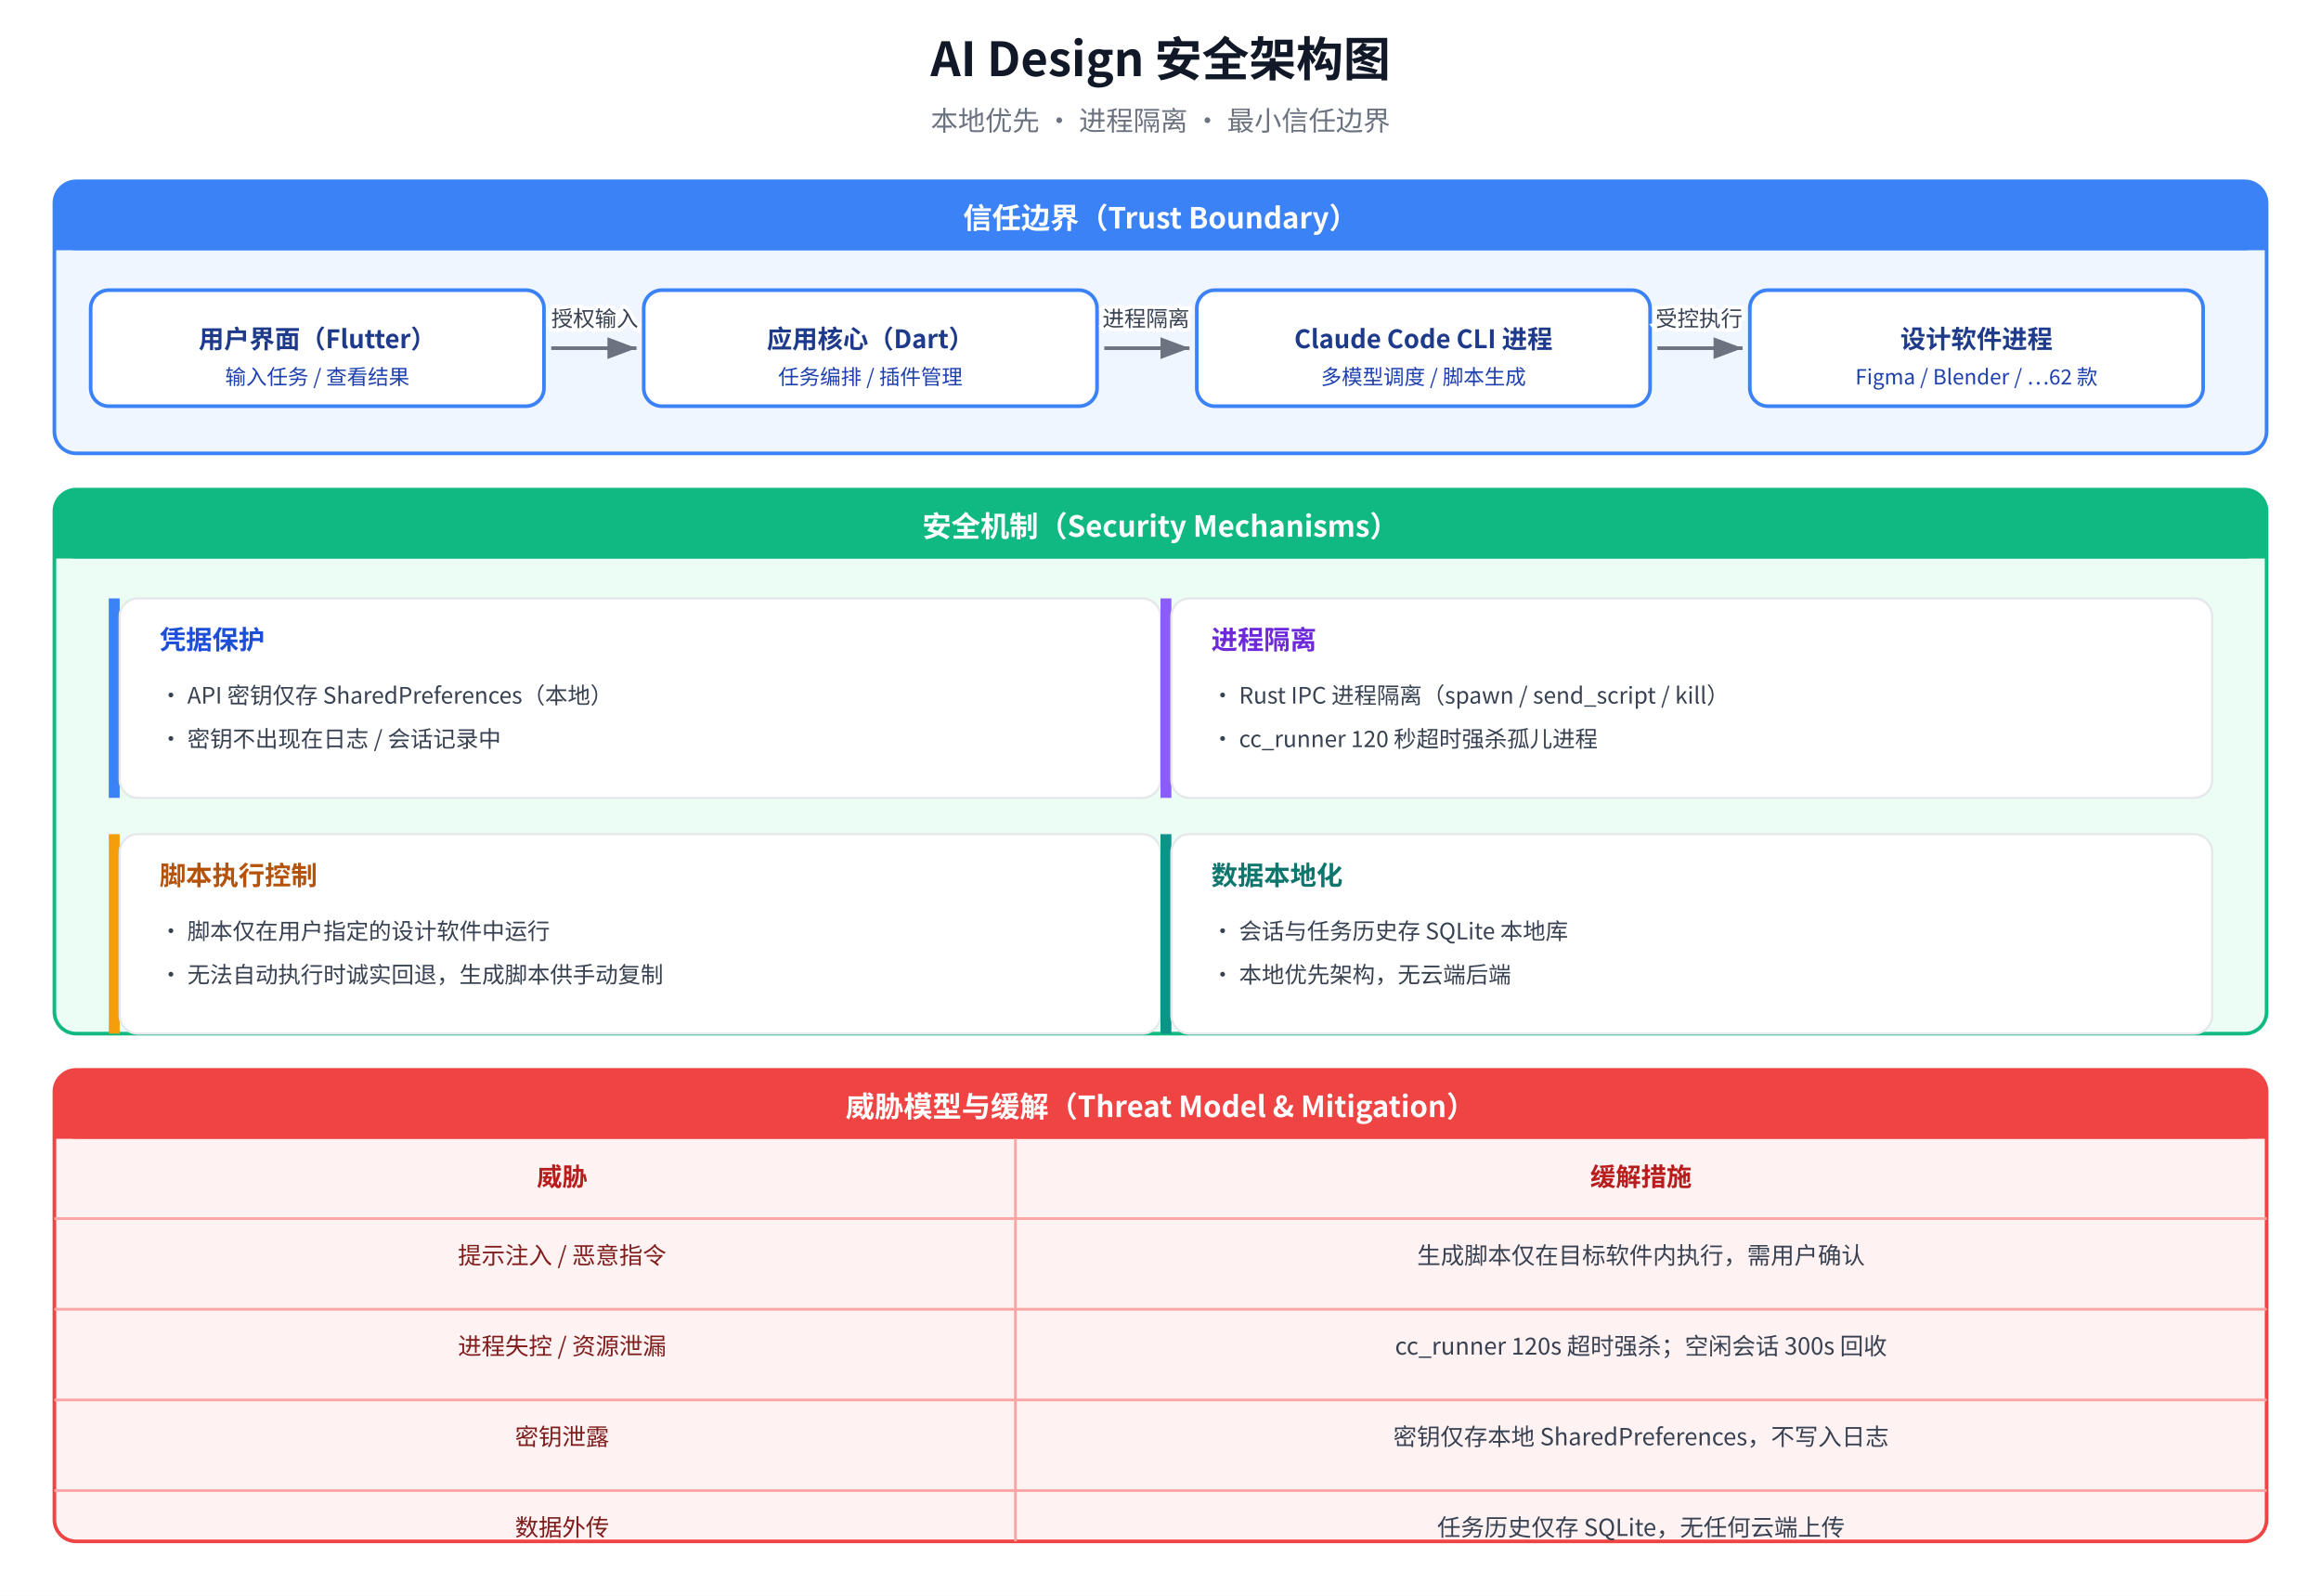
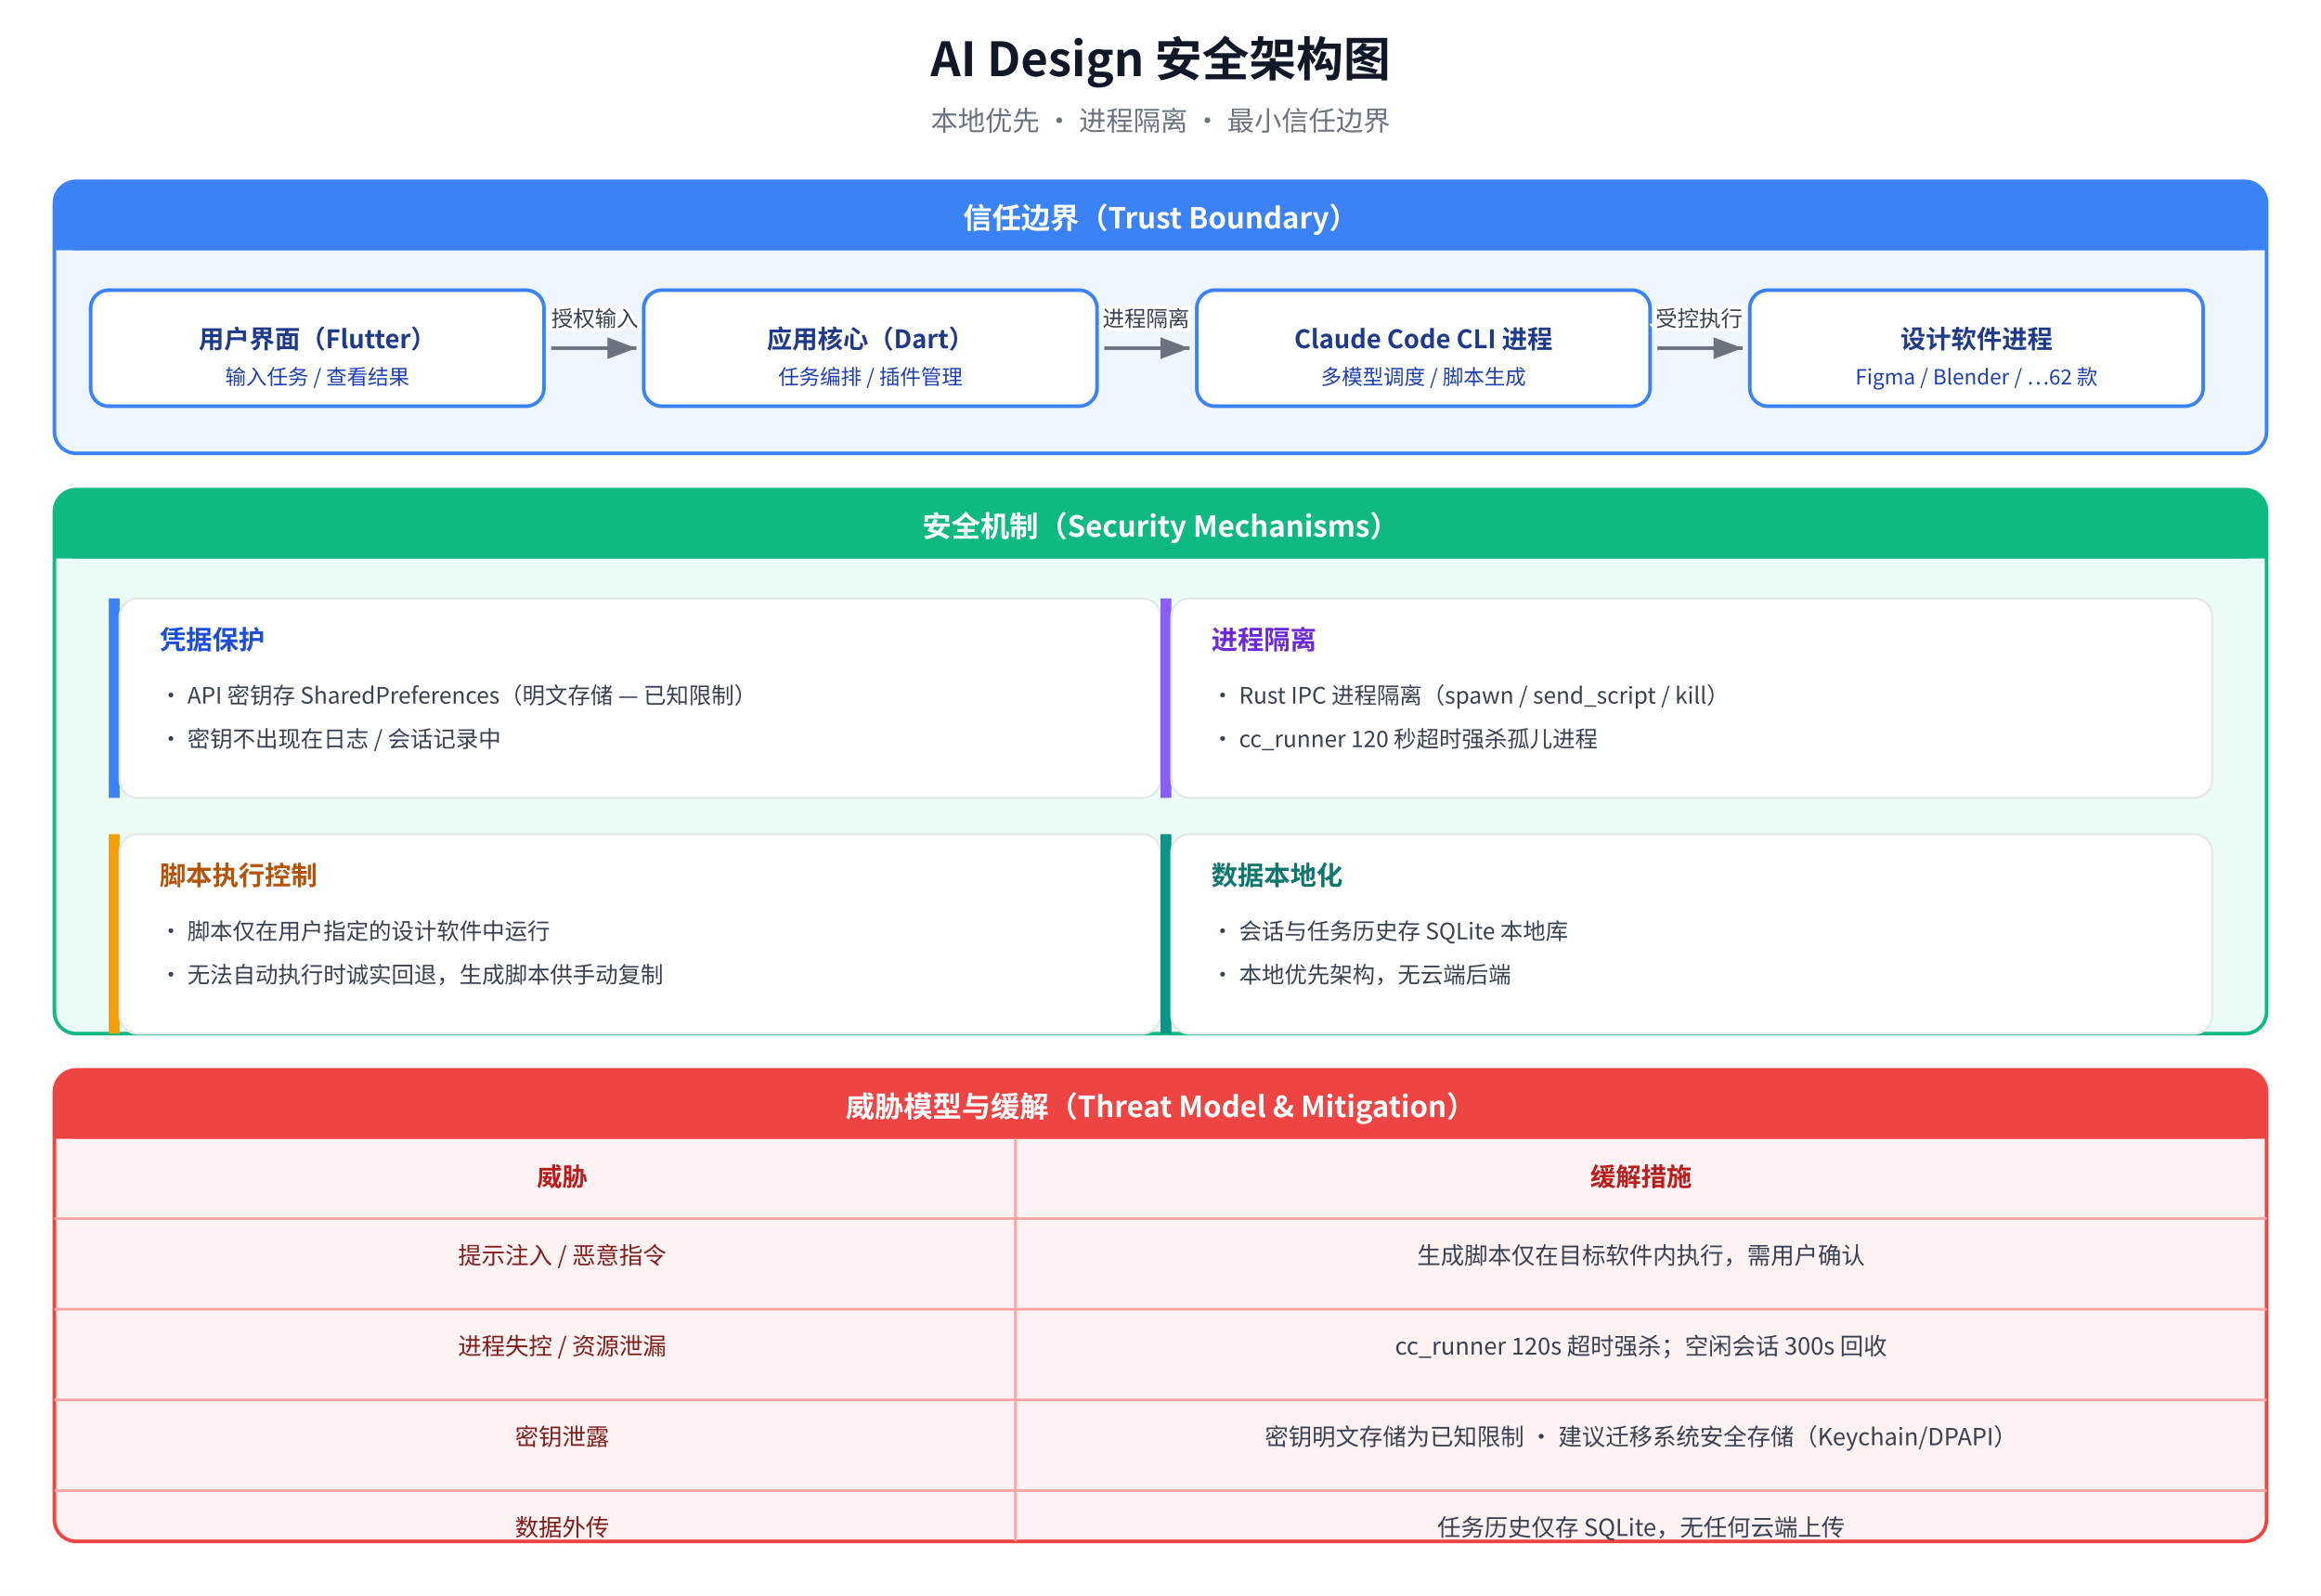
<svg xmlns="http://www.w3.org/2000/svg" width="1280" height="880" viewBox="0 0 1280 880" font-family="'PingFang SC','Microsoft YaHei','Noto Sans CJK SC',Arial,sans-serif">
  <defs>
    <marker id="arrow" markerWidth="10" markerHeight="10" refX="8" refY="3" orient="auto">
      <path d="M0,0 L8,3 L0,6 Z" fill="#6b7280" />
    </marker>
    <style>
      .halo { paint-order: stroke; stroke: #ffffff; stroke-width: 4px; }
      .chip { fill: #ffffff; stroke: #d1d5db; stroke-width: 1.2; }
    </style>
  </defs>
  <rect width="1280" height="880" fill="#ffffff" />
  <text x="640" y="42" font-size="26" font-weight="bold" fill="#111827" text-anchor="middle">AI Design 安全架构图</text>
  <text x="640" y="72" font-size="15" fill="#6b7280" text-anchor="middle">本地优先 · 进程隔离 · 最小信任边界</text>
  <rect x="30" y="100" width="1220" height="150" rx="12" fill="#eff6ff" stroke="#3b82f6" stroke-width="2" />
  <rect x="30" y="100" width="1220" height="38" rx="12" fill="#3b82f6" />
  <rect x="30" y="125" width="1220" height="13" fill="#3b82f6" />
  <text x="640" y="126" font-size="16" font-weight="bold" fill="#ffffff" text-anchor="middle">信任边界（Trust Boundary）</text>
  <rect x="50" y="160" width="250" height="64" rx="10" fill="#ffffff" stroke="#3b82f6" stroke-width="2" />
  <text x="175" y="192" font-size="14" font-weight="bold" fill="#1e3a8a" text-anchor="middle">用户界面（Flutter）</text>
  <text x="175" y="212" font-size="11.5" fill="#1e40af" text-anchor="middle">输入任务 / 查看结果</text>
  <line x1="304" y1="192" x2="351" y2="192" stroke="#6b7280" stroke-width="2" marker-end="url(#arrow)" />
  <text class="halo" x="328" y="180" font-size="12" fill="#374151" text-anchor="middle">授权输入</text>
  <rect x="355" y="160" width="250" height="64" rx="10" fill="#ffffff" stroke="#3b82f6" stroke-width="2" />
  <text x="480" y="192" font-size="14" font-weight="bold" fill="#1e3a8a" text-anchor="middle">应用核心（Dart）</text>
  <text x="480" y="212" font-size="11.5" fill="#1e40af" text-anchor="middle">任务编排 / 插件管理</text>
  <line x1="609" y1="192" x2="656" y2="192" stroke="#6b7280" stroke-width="2" marker-end="url(#arrow)" />
  <text class="halo" x="632" y="180" font-size="12" fill="#374151" text-anchor="middle">进程隔离</text>
  <rect x="660" y="160" width="250" height="64" rx="10" fill="#ffffff" stroke="#3b82f6" stroke-width="2" />
  <text x="785" y="192" font-size="14" font-weight="bold" fill="#1e3a8a" text-anchor="middle">Claude Code CLI 进程</text>
  <text x="785" y="212" font-size="11.5" fill="#1e40af" text-anchor="middle">多模型调度 / 脚本生成</text>
  <line x1="914" y1="192" x2="961" y2="192" stroke="#6b7280" stroke-width="2" marker-end="url(#arrow)" />
  <text class="halo" x="937" y="180" font-size="12" fill="#374151" text-anchor="middle">受控执行</text>
  <rect x="965" y="160" width="250" height="64" rx="10" fill="#ffffff" stroke="#3b82f6" stroke-width="2" />
  <text x="1090" y="192" font-size="14" font-weight="bold" fill="#1e3a8a" text-anchor="middle">设计软件进程</text>
  <text x="1090" y="212" font-size="11.5" fill="#1e40af" text-anchor="middle">Figma / Blender / …62 款</text>
  <rect x="30" y="270" width="1220" height="300" rx="12" fill="#ecfdf5" stroke="#10b981" stroke-width="2" />
  <rect x="30" y="270" width="1220" height="38" rx="12" fill="#10b981" />
  <rect x="30" y="295" width="1220" height="13" fill="#10b981" />
  <text x="640" y="296" font-size="16" font-weight="bold" fill="#ffffff" text-anchor="middle">安全机制（Security Mechanisms）</text>
  <rect x="60" y="330" width="6" height="110" fill="#3b82f6" />
  <rect x="66" y="330" width="574" height="110" rx="10" fill="#ffffff" stroke="#e5e7eb" stroke-width="1.2" />
  <text x="88" y="358" font-size="14.5" font-weight="bold" fill="#1d4ed8">凭据保护</text>
-   <text x="88" y="388" font-size="12.5" fill="#374151">· API 密钥仅存 SharedPreferences（本地）</text>
+   <text x="88" y="388" font-size="12.5" fill="#374151">· API 密钥存 SharedPreferences（明文存储 — 已知限制）</text>
  <text x="88" y="412" font-size="12.5" fill="#374151">· 密钥不出现在日志 / 会话记录中</text>
  <rect x="640" y="330" width="6" height="110" fill="#8b5cf6" />
  <rect x="646" y="330" width="574" height="110" rx="10" fill="#ffffff" stroke="#e5e7eb" stroke-width="1.2" />
  <text x="668" y="358" font-size="14.5" font-weight="bold" fill="#6d28d9">进程隔离</text>
  <text x="668" y="388" font-size="12.5" fill="#374151">· Rust IPC 进程隔离（spawn / send_script / kill）</text>
  <text x="668" y="412" font-size="12.5" fill="#374151">· cc_runner 120 秒超时强杀孤儿进程</text>
  <rect x="60" y="460" width="6" height="110" fill="#f59e0b" />
  <rect x="66" y="460" width="574" height="110" rx="10" fill="#ffffff" stroke="#e5e7eb" stroke-width="1.2" />
  <text x="88" y="488" font-size="14.5" font-weight="bold" fill="#b45309">脚本执行控制</text>
  <text x="88" y="518" font-size="12.5" fill="#374151">· 脚本仅在用户指定的设计软件中运行</text>
  <text x="88" y="542" font-size="12.5" fill="#374151">· 无法自动执行时诚实回退，生成脚本供手动复制</text>
  <rect x="640" y="460" width="6" height="110" fill="#0d9488" />
  <rect x="646" y="460" width="574" height="110" rx="10" fill="#ffffff" stroke="#e5e7eb" stroke-width="1.2" />
  <text x="668" y="488" font-size="14.5" font-weight="bold" fill="#0f766e">数据本地化</text>
  <text x="668" y="518" font-size="12.5" fill="#374151">· 会话与任务历史存 SQLite 本地库</text>
  <text x="668" y="542" font-size="12.5" fill="#374151">· 本地优先架构，无云端后端</text>
  <rect x="30" y="590" width="1220" height="260" rx="12" fill="#fef2f2" stroke="#ef4444" stroke-width="2" />
  <rect x="30" y="590" width="1220" height="38" rx="12" fill="#ef4444" />
  <rect x="30" y="615" width="1220" height="13" fill="#ef4444" />
  <text x="640" y="616" font-size="16" font-weight="bold" fill="#ffffff" text-anchor="middle">威胁模型与缓解（Threat Model &amp; Mitigation）</text>
  <line x1="560" y1="628" x2="560" y2="850" stroke="#fca5a5" stroke-width="1.5" />
  <text x="310" y="654" font-size="14" font-weight="bold" fill="#b91c1c" text-anchor="middle">威胁</text>
  <text x="905" y="654" font-size="14" font-weight="bold" fill="#b91c1c" text-anchor="middle">缓解措施</text>
  <line x1="30" y1="672" x2="1250" y2="672" stroke="#fca5a5" stroke-width="1.5" />
  <text x="310" y="697" font-size="13" fill="#7f1d1d" text-anchor="middle">提示注入 / 恶意指令</text>
  <text x="905" y="697" font-size="13" fill="#374151" text-anchor="middle">生成脚本仅在目标软件内执行，需用户确认</text>
  <line x1="30" y1="722" x2="1250" y2="722" stroke="#fca5a5" stroke-width="1.5" />
  <text x="310" y="747" font-size="13" fill="#7f1d1d" text-anchor="middle">进程失控 / 资源泄漏</text>
  <text x="905" y="747" font-size="13" fill="#374151" text-anchor="middle">cc_runner 120s 超时强杀；空闲会话 300s 回收</text>
  <line x1="30" y1="772" x2="1250" y2="772" stroke="#fca5a5" stroke-width="1.5" />
  <text x="310" y="797" font-size="13" fill="#7f1d1d" text-anchor="middle">密钥泄露</text>
-   <text x="905" y="797" font-size="13" fill="#374151" text-anchor="middle">密钥仅存本地 SharedPreferences，不写入日志</text>
+   <text x="905" y="797" font-size="13" fill="#374151" text-anchor="middle">密钥明文存储为已知限制 · 建议迁移系统安全存储（Keychain/DPAPI）</text>
  <line x1="30" y1="822" x2="1250" y2="822" stroke="#fca5a5" stroke-width="1.5" />
  <text x="310" y="847" font-size="13" fill="#7f1d1d" text-anchor="middle">数据外传</text>
  <text x="905" y="847" font-size="13" fill="#374151" text-anchor="middle">任务历史仅存 SQLite，无任何云端上传</text>
</svg>
